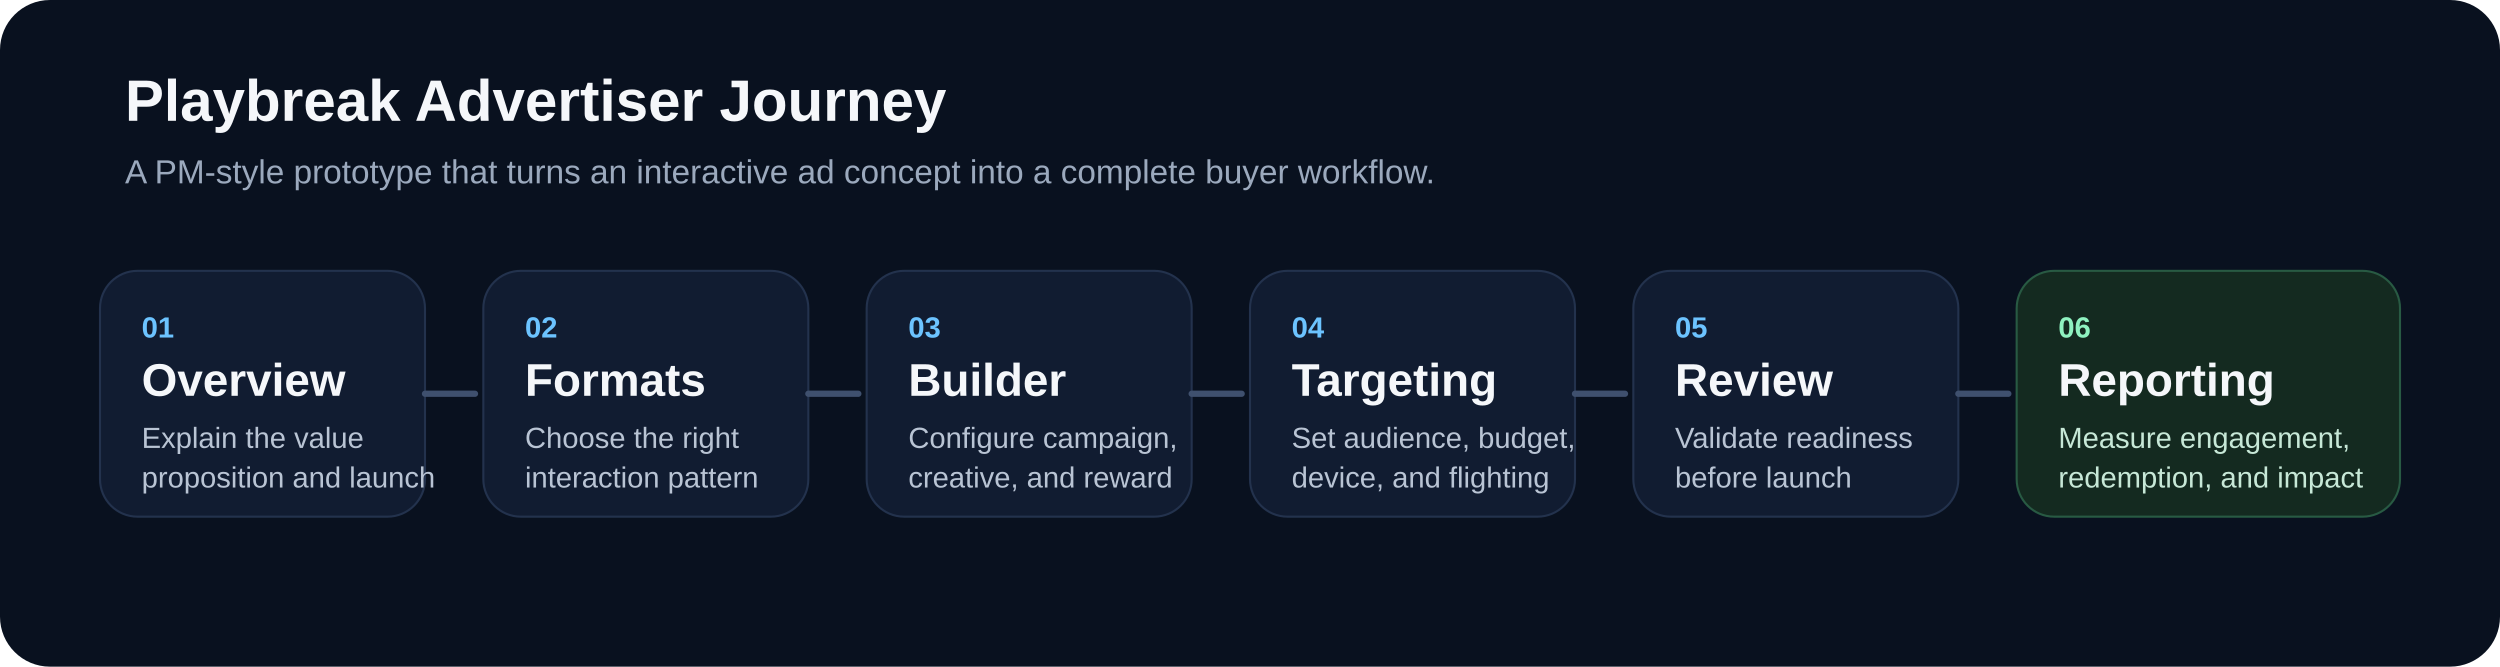
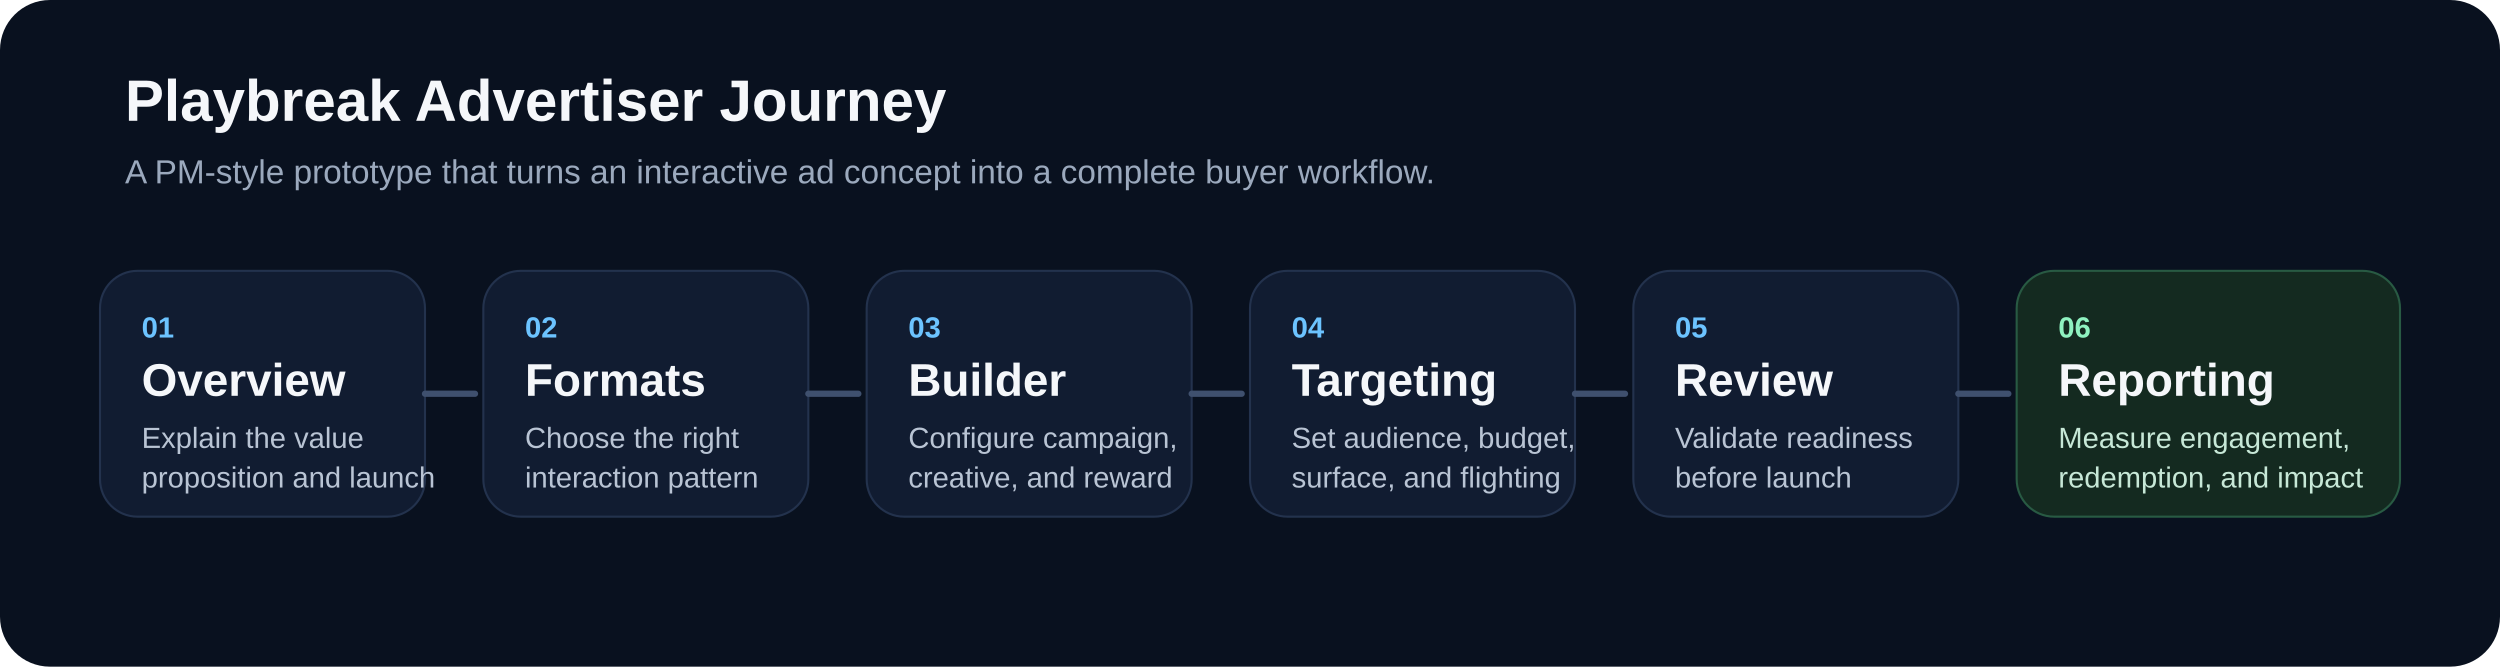
<svg xmlns="http://www.w3.org/2000/svg" width="1200" height="320" viewBox="0 0 1200 320" fill="none">
  <rect width="1200" height="320" rx="24" fill="#09111F" />
  <text x="60" y="58" fill="#F5F7FA" font-family="Arial, Helvetica, sans-serif" font-size="28" font-weight="700">Playbreak Advertiser Journey</text>
  <text x="60" y="88" fill="#9BA9BD" font-family="Arial, Helvetica, sans-serif" font-size="16">A PM-style prototype that turns an interactive ad concept into a complete buyer workflow.</text>
  <g>
    <rect x="48" y="130" width="156" height="118" rx="18" fill="#111C31" stroke="#23324D" />
    <text x="68" y="162" fill="#6CC3FF" font-family="Arial, Helvetica, sans-serif" font-size="14" font-weight="700">01</text>
    <text x="68" y="190" fill="#F5F7FA" font-family="Arial, Helvetica, sans-serif" font-size="22" font-weight="700">Overview</text>
    <text x="68" y="215" fill="#B9C4D4" font-family="Arial, Helvetica, sans-serif" font-size="14">Explain the value</text>
    <text x="68" y="234" fill="#B9C4D4" font-family="Arial, Helvetica, sans-serif" font-size="14">proposition and launch</text>
  </g>
  <g>
    <rect x="232" y="130" width="156" height="118" rx="18" fill="#111C31" stroke="#23324D" />
    <text x="252" y="162" fill="#6CC3FF" font-family="Arial, Helvetica, sans-serif" font-size="14" font-weight="700">02</text>
    <text x="252" y="190" fill="#F5F7FA" font-family="Arial, Helvetica, sans-serif" font-size="22" font-weight="700">Formats</text>
    <text x="252" y="215" fill="#B9C4D4" font-family="Arial, Helvetica, sans-serif" font-size="14">Choose the right</text>
    <text x="252" y="234" fill="#B9C4D4" font-family="Arial, Helvetica, sans-serif" font-size="14">interaction pattern</text>
  </g>
  <g>
    <rect x="416" y="130" width="156" height="118" rx="18" fill="#111C31" stroke="#23324D" />
    <text x="436" y="162" fill="#6CC3FF" font-family="Arial, Helvetica, sans-serif" font-size="14" font-weight="700">03</text>
    <text x="436" y="190" fill="#F5F7FA" font-family="Arial, Helvetica, sans-serif" font-size="22" font-weight="700">Builder</text>
    <text x="436" y="215" fill="#B9C4D4" font-family="Arial, Helvetica, sans-serif" font-size="14">Configure campaign,</text>
    <text x="436" y="234" fill="#B9C4D4" font-family="Arial, Helvetica, sans-serif" font-size="14">creative, and reward</text>
  </g>
  <g>
    <rect x="600" y="130" width="156" height="118" rx="18" fill="#111C31" stroke="#23324D" />
    <text x="620" y="162" fill="#6CC3FF" font-family="Arial, Helvetica, sans-serif" font-size="14" font-weight="700">04</text>
    <text x="620" y="190" fill="#F5F7FA" font-family="Arial, Helvetica, sans-serif" font-size="22" font-weight="700">Targeting</text>
    <text x="620" y="215" fill="#B9C4D4" font-family="Arial, Helvetica, sans-serif" font-size="14">Set audience, budget,</text>
-     <text x="620" y="234" fill="#B9C4D4" font-family="Arial, Helvetica, sans-serif" font-size="14">device, and flighting</text>
+     <text x="620" y="234" fill="#B9C4D4" font-family="Arial, Helvetica, sans-serif" font-size="14">surface, and flighting</text>
  </g>
  <g>
    <rect x="784" y="130" width="156" height="118" rx="18" fill="#111C31" stroke="#23324D" />
    <text x="804" y="162" fill="#6CC3FF" font-family="Arial, Helvetica, sans-serif" font-size="14" font-weight="700">05</text>
    <text x="804" y="190" fill="#F5F7FA" font-family="Arial, Helvetica, sans-serif" font-size="22" font-weight="700">Review</text>
    <text x="804" y="215" fill="#B9C4D4" font-family="Arial, Helvetica, sans-serif" font-size="14">Validate readiness</text>
    <text x="804" y="234" fill="#B9C4D4" font-family="Arial, Helvetica, sans-serif" font-size="14">before launch</text>
  </g>
  <g>
    <rect x="968" y="130" width="184" height="118" rx="18" fill="#142A20" stroke="#285A43" />
    <text x="988" y="162" fill="#8FF2C0" font-family="Arial, Helvetica, sans-serif" font-size="14" font-weight="700">06</text>
    <text x="988" y="190" fill="#F5F7FA" font-family="Arial, Helvetica, sans-serif" font-size="22" font-weight="700">Reporting</text>
    <text x="988" y="215" fill="#C7E8D7" font-family="Arial, Helvetica, sans-serif" font-size="14">Measure engagement,</text>
    <text x="988" y="234" fill="#C7E8D7" font-family="Arial, Helvetica, sans-serif" font-size="14">redemption, and impact</text>
  </g>
  <path d="M204 189H228" stroke="#3F506E" stroke-width="3" stroke-linecap="round" />
  <path d="M388 189H412" stroke="#3F506E" stroke-width="3" stroke-linecap="round" />
  <path d="M572 189H596" stroke="#3F506E" stroke-width="3" stroke-linecap="round" />
  <path d="M756 189H780" stroke="#3F506E" stroke-width="3" stroke-linecap="round" />
  <path d="M940 189H964" stroke="#3F506E" stroke-width="3" stroke-linecap="round" />
</svg>
